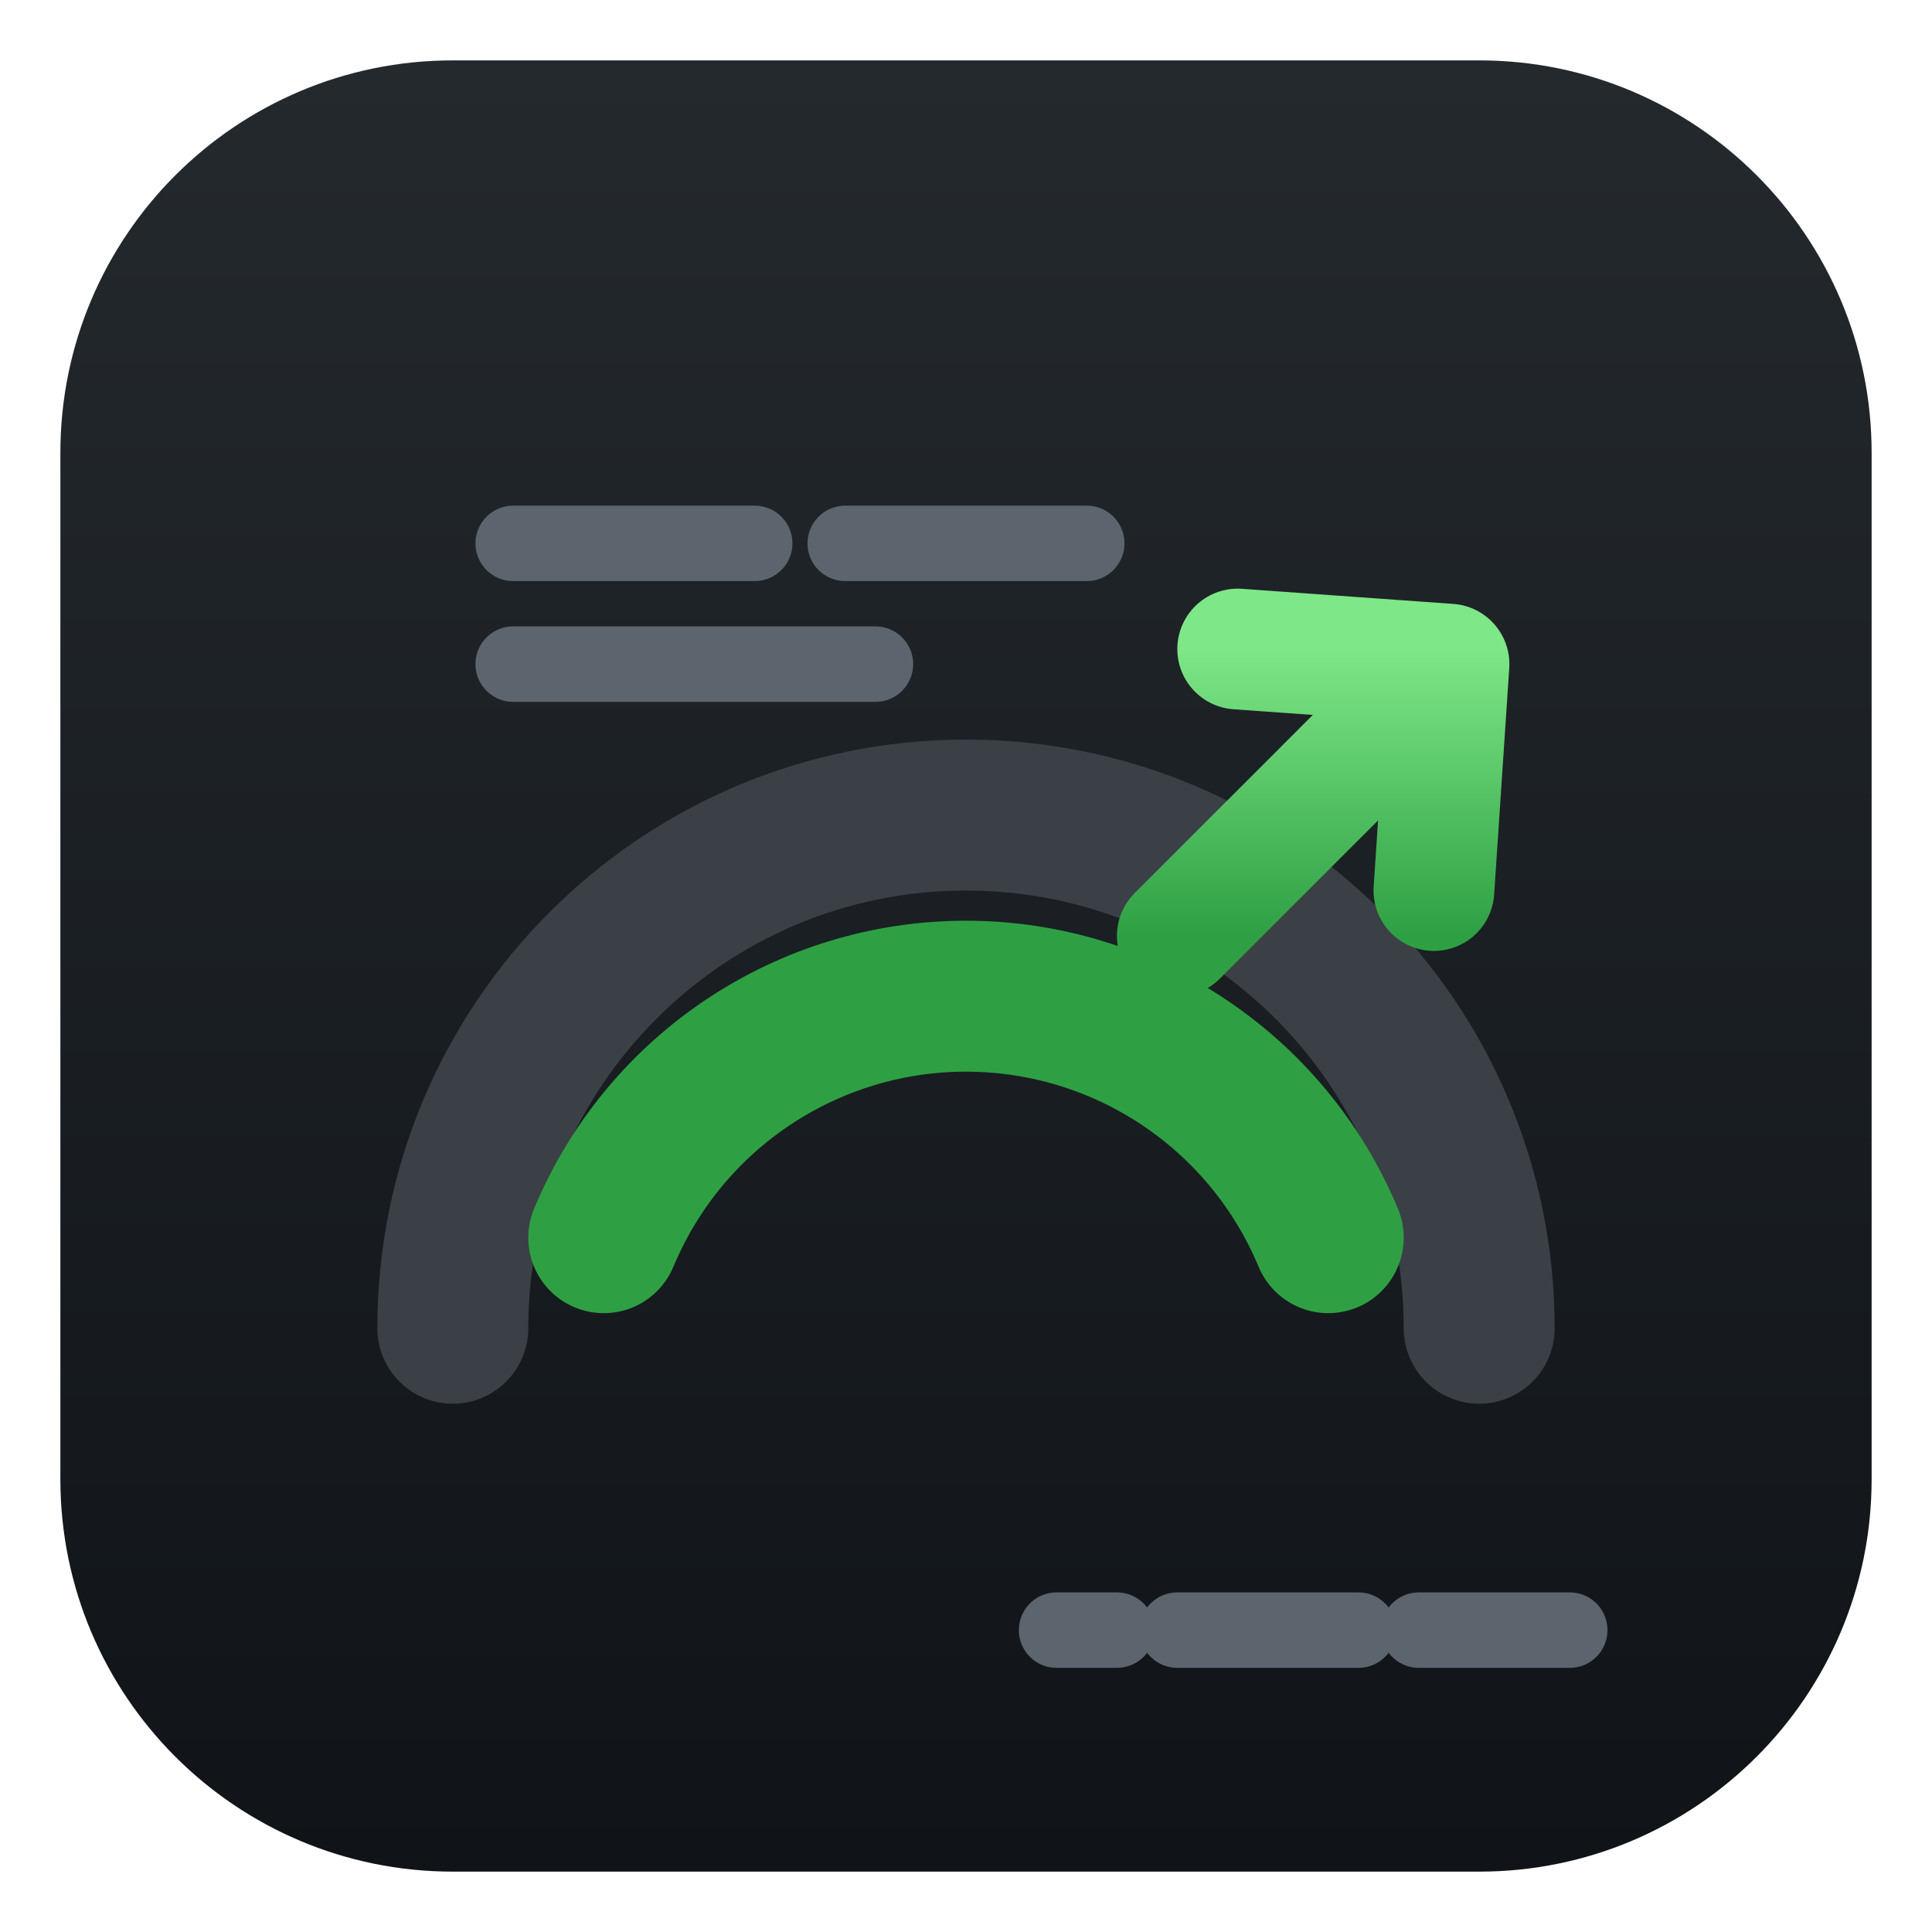
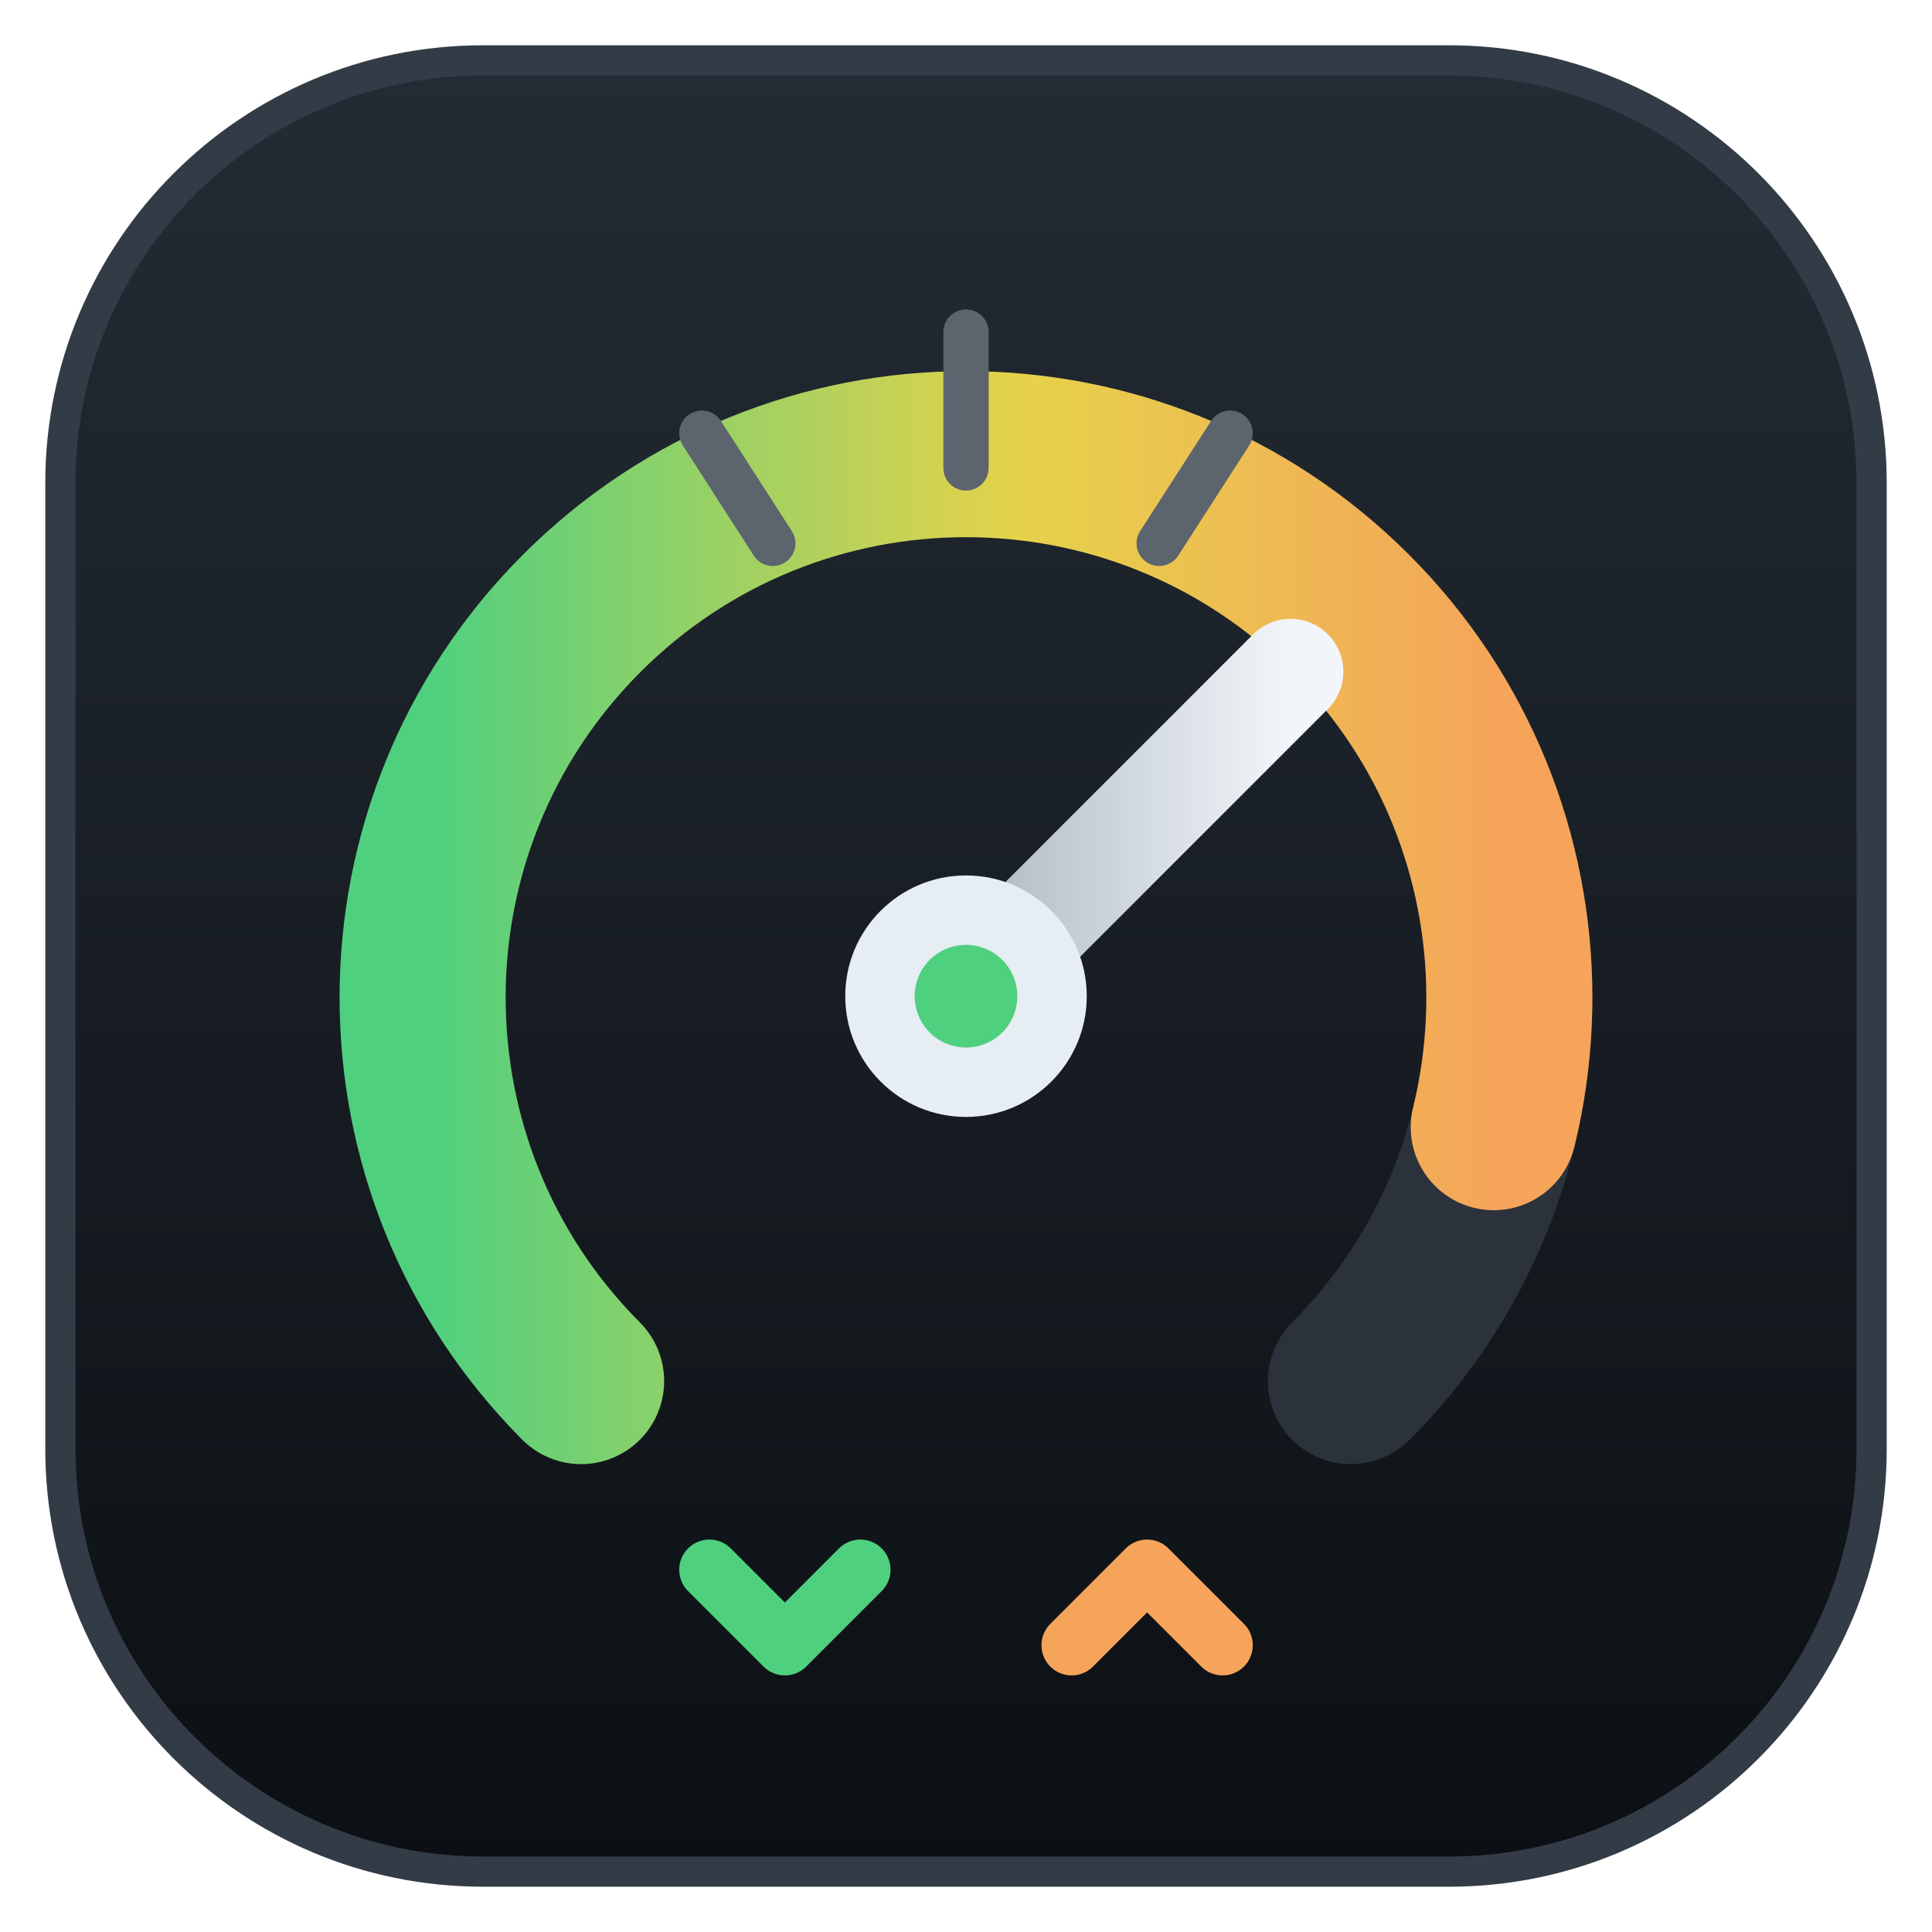
<svg xmlns="http://www.w3.org/2000/svg" width="128" height="128" viewBox="0 0 128 128">
  <defs>
    <linearGradient id="bg" x1="0" y1="0" x2="0" y2="1">
-       <stop offset="0" stop-color="#24292e" />
-       <stop offset="1" stop-color="#101418" />
+       <stop offset="0" stop-color="#242b34" />
+       <stop offset="1" stop-color="#0c1014" />
    </linearGradient>
-     <linearGradient id="arrow" x1="0" y1="0" x2="0" y2="1">
-       <stop offset="0" stop-color="#7ee787" />
-       <stop offset="1" stop-color="#2ea043" />
+     <linearGradient id="meter" x1="0" y1="0" x2="1" y2="0">
+       <stop offset="0" stop-color="#4fd07f" />
+       <stop offset="0.55" stop-color="#e6d24a" />
+       <stop offset="1" stop-color="#f5a45a" />
+     </linearGradient>
+     <linearGradient id="needle" x1="0" y1="0" x2="1" y2="0">
+       <stop offset="0" stop-color="#aeb8c2" />
+       <stop offset="1" stop-color="#f2f6fa" />
    </linearGradient>
  </defs>
-   <rect x="4" y="4" width="120" height="120" rx="26" fill="url(#bg)" />
-   <path d="M 30 88 A 34 34 0 0 1 98 88" fill="none" stroke="#3a4046" stroke-width="10" stroke-linecap="round" />
-   <path d="M 40 82 A 26 26 0 0 1 88 82" fill="none" stroke="#2ea043" stroke-width="10" stroke-linecap="round" stroke-dasharray="70 99999" />
-   <path d="M 78 62 L 96 44 M 96 44 L 82 43 M 96 44 L 95 59" fill="none" stroke="url(#arrow)" stroke-width="8" stroke-linecap="round" stroke-linejoin="round" />
-   <path d="M 34 36 h 16 M 56 36 h 16 M 34 44 h 24" fill="none" stroke="#5c646d" stroke-width="5" stroke-linecap="round" />
-   <path d="M 78 108 h 12 M 94 108 h 10 M 70 108 h 4" fill="none" stroke="#5c646d" stroke-width="5" stroke-linecap="round" />
+   <rect x="4" y="4" width="120" height="120" rx="28" fill="url(#bg)" stroke="#333c46" stroke-width="2" />
+   <path d="M 38.5 91.5 A 36 36 0 1 1 89.5 91.5" fill="none" stroke="#2b323b" stroke-width="11" stroke-linecap="round" />
+   <path d="M 38.5 91.5 A 36 36 0 1 1 89.5 91.5" fill="none" stroke="url(#meter)" stroke-width="11" stroke-linecap="round" stroke-dasharray="150 999" />
+   <g stroke="#5c646d" stroke-width="3" stroke-linecap="round">
+     <line x1="64" y1="22" x2="64" y2="31" />
+     <line x1="46.5" y1="28.7" x2="51.2" y2="36.0" />
+     <line x1="81.5" y1="28.7" x2="76.8" y2="36.0" />
+   </g>
+   <line x1="64" y1="66" x2="85.5" y2="44.5" stroke="url(#needle)" stroke-width="7" stroke-linecap="round" />
+   <circle cx="64" cy="66" r="8" fill="#e6edf3" />
+   <circle cx="64" cy="66" r="3.4" fill="#4fd07f" />
+   <path d="M 47 104 l 5 5 5 -5" fill="none" stroke="#4fd07f" stroke-width="4" stroke-linecap="round" stroke-linejoin="round" />
+   <path d="M 71 109 l 5 -5 5 5" fill="none" stroke="#f5a45a" stroke-width="4" stroke-linecap="round" stroke-linejoin="round" />
</svg>
